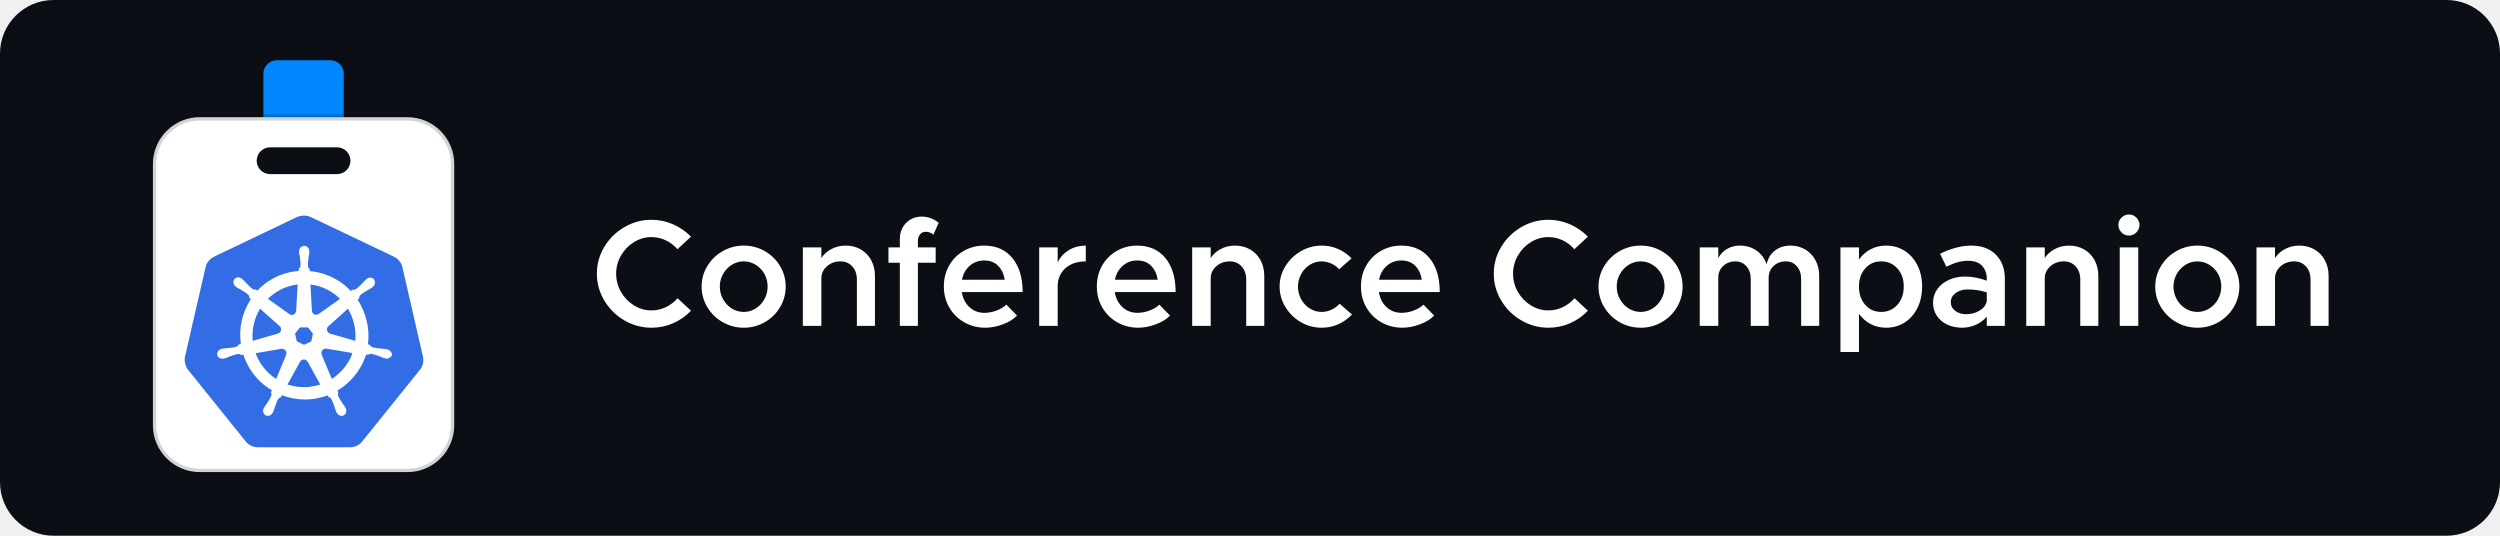
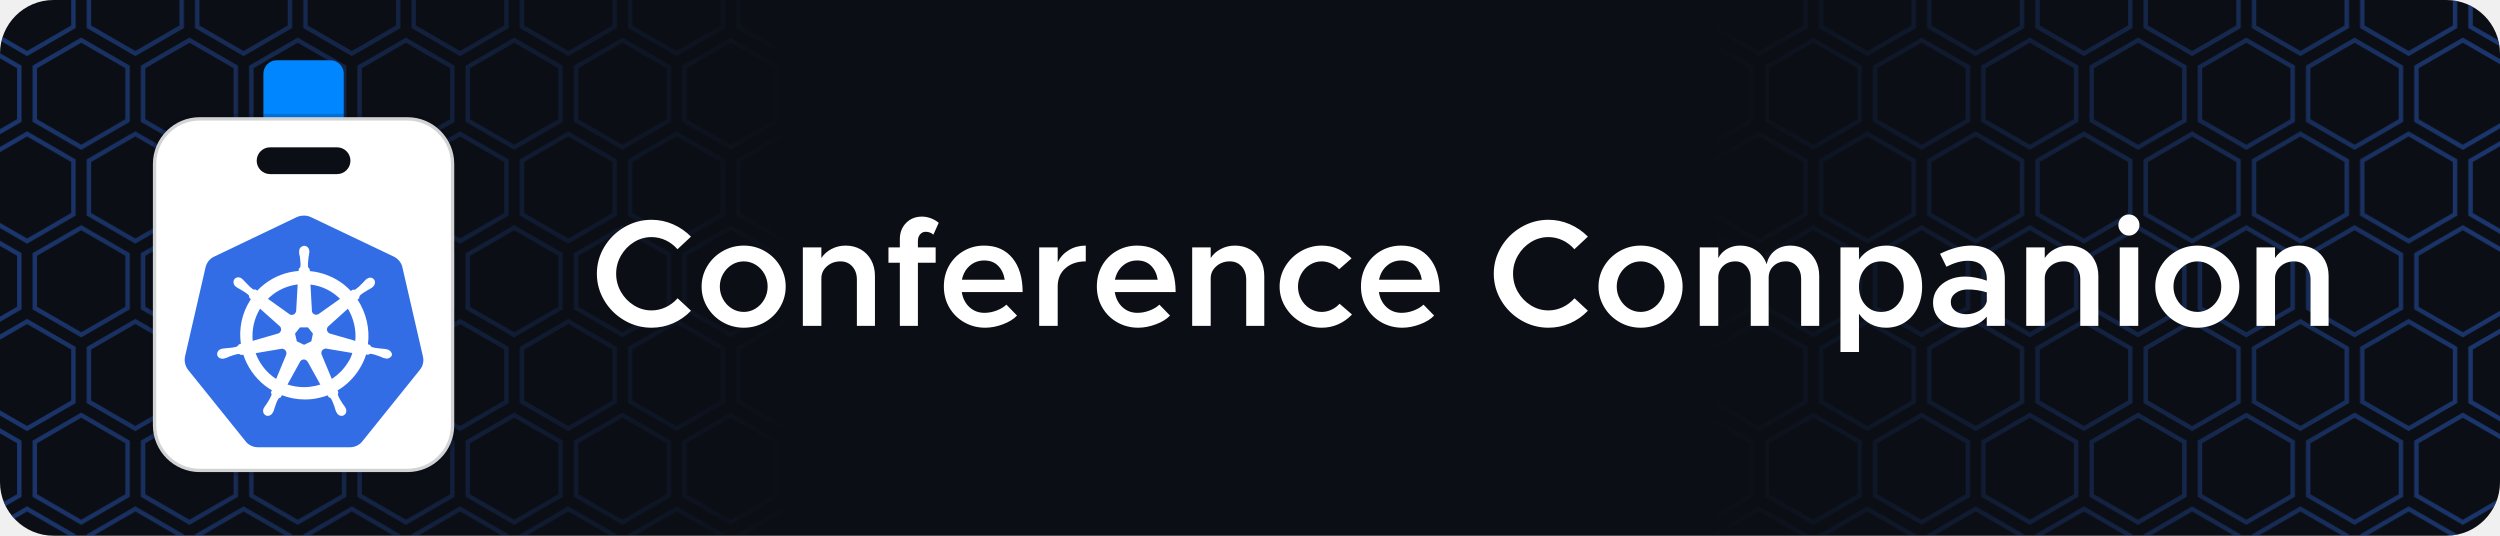
<svg xmlns="http://www.w3.org/2000/svg" width="560" height="120" viewBox="0 0 560 120">
  <rect width="560" height="120" rx="12" fill="#0b0e14" />
+   <defs>
+     <path id="hc" d="M0 -12L10.39 -6V6L0 12L-10.39 6V-6Z" />
+     <pattern id="hx" width="24.249" height="42" patternUnits="userSpaceOnUse">
+       <g fill="none" stroke="#326ce5" stroke-opacity=".438" stroke-width="1">
+         <use href="#hc" x="-6.06" y="-21.00" />
+         <use href="#hc" x="18.19" y="-21.00" />
+         <use href="#hc" x="42.44" y="-21.00" />
+         <use href="#hc" x="-18.19" y="0.00" />
+         <use href="#hc" x="6.06" y="0.00" />
+         <use href="#hc" x="30.31" y="0.00" />
+         <use href="#hc" x="-6.06" y="21.00" />
+         <use href="#hc" x="18.19" y="21.00" />
+         <use href="#hc" x="42.44" y="21.00" />
+         <use href="#hc" x="-18.19" y="42.00" />
+         <use href="#hc" x="6.06" y="42.00" />
+         <use href="#hc" x="30.31" y="42.00" />
+       </g>
+     </pattern>
+     <linearGradient id="hg" x1="0" x2="1" y1="0" y2="0">
+       <stop offset="0" stop-color="#fff" stop-opacity="1" />
+       <stop offset=".32" stop-color="#fff" stop-opacity="0" />
+       <stop offset=".68" stop-color="#fff" stop-opacity="0" />
+       <stop offset="1" stop-color="#fff" stop-opacity="1" />
+     </linearGradient>
+     <mask id="hm">
+       <rect width="560" height="120" fill="url(#hg)" />
+     </mask>
+   </defs>
+   <rect width="560" height="120" rx="12" fill="url(#hx)" mask="url(#hm)" />
  <svg x="20" y="12" width="96" height="96" viewBox="0 0 64 64">
    <rect x="26" y="1" width="12" height="16" rx="2" fill="#0086FF" />
    <rect x="9.5" y="9.5" width="45" height="53" rx="7" fill="#FFFFFF" stroke="#0b0e14" stroke-opacity=".18" />
    <rect x="25" y="14" width="14" height="4" rx="2" fill="#0b0e14" />
    <svg x="13" y="23" width="38" height="37" viewBox="0 0 256 249">
      <g>
        <path d="M82.085,244.934 C76.139,244.934 70.524,242.292 66.725,237.502 L8.919,165.657 C5.12,160.867 3.634,154.756 5.12,148.81 L25.765,59.128 C27.086,53.182 31.05,48.392 36.501,45.75 L120.072,5.781 C122.715,4.459 125.688,3.799 128.661,3.799 C131.634,3.799 134.606,4.459 137.249,5.781 L220.821,45.585 C226.271,48.227 230.235,53.017 231.556,58.963 L252.201,148.645 C253.523,154.591 252.201,160.702 248.403,165.492 L190.596,237.337 C186.797,241.961 181.182,244.769 175.236,244.769 L82.085,244.934 L82.085,244.934 Z" fill="#326DE6" />
        <path d="M128.495,7.928 C130.808,7.928 133.12,8.423 135.267,9.414 L218.839,49.218 C223.133,51.365 226.436,55.329 227.427,59.954 L248.072,149.636 C249.228,154.426 248.072,159.381 244.934,163.179 L187.128,235.025 C184.155,238.823 179.53,240.97 174.741,240.97 L82.085,240.97 C77.295,240.97 72.671,238.823 69.698,235.025 L11.892,163.179 C8.919,159.381 7.763,154.426 8.754,149.636 L29.399,59.954 C30.555,55.164 33.693,51.2 37.987,49.218 L121.559,9.249 C123.706,8.423 126.183,7.928 128.495,7.928 L128.495,7.928 Z M128.495,0.165 L128.495,0.165 C125.027,0.165 121.559,0.991 118.255,2.477 L34.684,42.446 C28.077,45.585 23.453,51.365 21.801,58.467 L1.156,148.15 C-0.495,155.252 1.156,162.519 5.781,168.299 L63.587,240.145 C68.046,245.76 74.818,248.898 81.92,248.898 L174.575,248.898 C181.677,248.898 188.449,245.76 192.908,240.145 L250.715,168.299 C255.339,162.684 256.991,155.252 255.339,148.15 L234.694,58.467 C233.043,51.365 228.418,45.585 221.812,42.446 L138.57,2.477 C135.432,0.991 131.964,0.165 128.495,0.165 L128.495,0.165 L128.495,0.165 Z" fill="#FFFFFF" />
        <path d="M212.232,142.534 L212.232,142.534 L212.232,142.534 C212.067,142.534 212.067,142.534 212.232,142.534 L212.067,142.534 C211.902,142.534 211.737,142.534 211.737,142.369 C211.406,142.369 211.076,142.204 210.746,142.204 C209.59,142.039 208.599,141.874 207.608,141.874 C207.112,141.874 206.617,141.874 205.956,141.708 L205.791,141.708 C202.323,141.378 199.515,141.048 196.872,140.222 C195.716,139.726 195.386,139.066 195.055,138.405 C195.055,138.24 194.89,138.24 194.89,138.075 L194.89,138.075 L192.743,137.414 C193.734,129.817 193.404,121.889 191.587,114.126 C189.77,106.364 186.632,99.097 182.338,92.49 L183.99,91.004 L183.99,90.674 C183.99,89.848 184.155,89.022 184.815,88.196 C186.797,86.379 189.275,84.893 192.248,83.076 L192.248,83.076 C192.743,82.746 193.239,82.581 193.734,82.25 C194.725,81.755 195.551,81.259 196.542,80.599 C196.707,80.434 197.037,80.268 197.368,79.938 C197.533,79.773 197.698,79.773 197.698,79.608 L197.698,79.608 C200.01,77.626 200.506,74.323 198.854,72.175 C198.028,71.019 196.542,70.359 195.055,70.359 C193.734,70.359 192.578,70.854 191.422,71.68 L191.422,71.68 L191.422,71.68 C191.257,71.845 191.257,71.845 191.092,72.01 C190.761,72.175 190.596,72.506 190.266,72.671 C189.44,73.497 188.779,74.157 188.119,74.983 C187.788,75.314 187.458,75.809 186.963,76.139 L186.963,76.139 C184.65,78.617 182.503,80.599 180.356,82.085 C179.861,82.415 179.365,82.581 178.87,82.581 C178.539,82.581 178.209,82.581 177.879,82.415 L177.548,82.415 L177.548,82.415 L175.566,83.737 C173.419,81.425 171.107,79.443 168.795,77.461 C158.885,69.698 146.828,64.908 134.276,63.752 L134.111,61.605 C133.946,61.44 133.946,61.44 133.781,61.275 C133.285,60.779 132.625,60.284 132.459,59.128 C132.294,56.485 132.625,53.512 132.955,50.209 L132.955,50.044 C132.955,49.548 133.12,48.888 133.285,48.392 C133.45,47.401 133.615,46.41 133.781,45.254 L133.781,44.263 L133.781,43.768 L133.781,43.768 L133.781,43.768 C133.781,40.795 131.468,38.317 128.661,38.317 C127.339,38.317 126.018,38.978 125.027,39.969 C124.036,40.96 123.541,42.281 123.541,43.768 L123.541,43.768 L123.541,43.768 L123.541,44.098 L123.541,45.089 C123.541,46.245 123.706,47.236 124.036,48.227 C124.201,48.723 124.201,49.218 124.366,49.879 L124.366,50.044 C124.697,53.347 125.192,56.32 124.862,58.963 C124.697,60.119 124.036,60.614 123.541,61.11 C123.375,61.275 123.375,61.275 123.21,61.44 L123.21,61.44 L123.045,63.587 C120.072,63.917 117.099,64.248 114.126,64.908 C101.409,67.716 90.178,74.157 81.425,83.406 L79.773,82.25 L79.443,82.25 C79.112,82.25 78.782,82.415 78.452,82.415 C77.956,82.415 77.461,82.25 76.965,81.92 C74.818,80.434 72.671,78.286 70.359,75.809 L70.359,75.809 C70.028,75.479 69.698,74.983 69.203,74.653 C68.542,73.827 67.881,73.166 67.055,72.341 C66.89,72.175 66.56,72.01 66.23,71.68 C66.065,71.515 65.899,71.515 65.899,71.35 L65.899,71.35 C64.908,70.524 63.587,70.028 62.266,70.028 C60.779,70.028 59.293,70.689 58.467,71.845 C56.815,73.992 57.311,77.295 59.623,79.277 L59.623,79.277 L59.623,79.277 C59.788,79.277 59.788,79.443 59.954,79.443 C60.284,79.608 60.449,79.938 60.779,80.103 C61.77,80.764 62.596,81.259 63.587,81.755 C64.083,81.92 64.578,82.25 65.074,82.581 L65.074,82.581 C68.046,84.397 70.524,85.884 72.506,87.701 C73.332,88.526 73.332,89.352 73.332,90.178 L73.332,90.508 L73.332,90.508 L74.983,91.995 C74.653,92.49 74.323,92.821 74.157,93.316 C65.899,106.364 62.761,121.724 64.908,136.919 L62.761,137.579 C62.761,137.745 62.596,137.745 62.596,137.91 C62.266,138.57 61.77,139.231 60.779,139.726 C58.302,140.552 55.329,140.883 51.861,141.213 L51.695,141.213 C51.2,141.213 50.539,141.213 50.044,141.378 C49.053,141.378 48.062,141.543 46.906,141.708 C46.575,141.708 46.245,141.874 45.915,141.874 C45.75,141.874 45.585,141.874 45.419,142.039 L45.419,142.039 L45.419,142.039 C42.446,142.699 40.63,145.507 41.125,148.15 C41.621,150.462 43.768,151.948 46.41,151.948 C46.906,151.948 47.236,151.948 47.732,151.783 L47.732,151.783 L47.732,151.783 C47.897,151.783 48.062,151.783 48.062,151.618 C48.392,151.618 48.723,151.453 49.053,151.453 C50.209,151.123 51.035,150.792 52.026,150.297 C52.521,150.132 53.017,149.801 53.512,149.636 L53.677,149.636 C56.815,148.48 59.623,147.489 62.266,147.159 L62.596,147.159 C63.587,147.159 64.248,147.654 64.743,147.985 C64.908,147.985 64.908,148.15 65.074,148.15 L65.074,148.15 L67.386,147.819 C71.35,160.041 78.947,170.942 89.022,178.87 C91.334,180.686 93.646,182.173 96.124,183.659 L95.133,185.806 C95.133,185.972 95.298,185.972 95.298,186.137 C95.628,186.797 95.959,187.623 95.628,188.779 C94.637,191.257 93.151,193.734 91.334,196.542 L91.334,196.707 C91.004,197.203 90.674,197.533 90.343,198.028 C89.683,198.854 89.187,199.68 88.526,200.671 C88.361,200.836 88.196,201.166 88.031,201.497 C88.031,201.662 87.866,201.827 87.866,201.827 L87.866,201.827 L87.866,201.827 C86.545,204.635 87.535,207.773 90.013,208.929 C90.674,209.259 91.334,209.425 91.995,209.425 C93.977,209.425 95.959,208.103 96.95,206.286 L96.95,206.286 L96.95,206.286 C96.95,206.121 97.115,205.956 97.115,205.956 C97.28,205.626 97.445,205.295 97.61,205.13 C98.106,203.974 98.271,203.148 98.601,202.157 C98.766,201.662 98.932,201.166 99.097,200.671 L99.097,200.671 C100.253,197.368 101.079,194.725 102.565,192.413 C103.226,191.422 104.052,191.257 104.712,190.926 C104.877,190.926 104.877,190.926 105.043,190.761 L105.043,190.761 L106.199,188.614 C113.466,191.422 121.394,192.908 129.321,192.908 C134.111,192.908 139.066,192.413 143.69,191.257 C146.663,190.596 149.471,189.77 152.279,188.779 L153.27,190.596 C153.435,190.596 153.435,190.596 153.6,190.761 C154.426,190.926 155.086,191.257 155.747,192.248 C157.068,194.56 158.059,197.368 159.215,200.506 L159.215,200.671 C159.381,201.166 159.546,201.662 159.711,202.157 C160.041,203.148 160.206,204.139 160.702,205.13 C160.867,205.461 161.032,205.626 161.197,205.956 C161.197,206.121 161.363,206.286 161.363,206.286 L161.363,206.286 L161.363,206.286 C162.354,208.268 164.335,209.425 166.317,209.425 C166.978,209.425 167.639,209.259 168.299,208.929 C169.455,208.268 170.446,207.277 170.777,205.956 C171.107,204.635 171.107,203.148 170.446,201.827 L170.446,201.827 L170.446,201.827 C170.446,201.662 170.281,201.662 170.281,201.497 C170.116,201.166 169.951,200.836 169.786,200.671 C169.29,199.68 168.63,198.854 167.969,198.028 C167.639,197.533 167.308,197.203 166.978,196.707 L166.978,196.542 C165.161,193.734 163.51,191.257 162.684,188.779 C162.354,187.623 162.684,186.963 162.849,186.137 C162.849,185.972 163.014,185.972 163.014,185.806 L163.014,185.806 L162.188,183.825 C170.942,178.705 178.374,171.437 183.99,162.519 C186.963,157.894 189.275,152.774 190.926,147.654 L192.908,147.985 C193.074,147.985 193.074,147.819 193.239,147.819 C193.899,147.489 194.395,146.994 195.386,146.994 L195.716,146.994 C198.359,147.324 201.166,148.315 204.305,149.471 L204.47,149.471 C204.965,149.636 205.461,149.966 205.956,150.132 C206.947,150.627 207.773,150.957 208.929,151.288 C209.259,151.288 209.59,151.453 209.92,151.453 C210.085,151.453 210.25,151.453 210.415,151.618 L210.415,151.618 C210.911,151.783 211.241,151.783 211.737,151.783 C214.214,151.783 216.361,150.132 217.022,147.985 C217.022,146.003 215.205,143.36 212.232,142.534 L212.232,142.534 Z M135.763,134.441 L128.495,137.91 L121.228,134.441 L119.412,126.679 L124.366,120.403 L132.459,120.403 L137.414,126.679 L135.763,134.441 L135.763,134.441 Z M178.87,117.265 C180.191,122.88 180.521,128.495 180.026,133.946 L154.756,126.679 C152.444,126.018 151.123,123.706 151.618,121.394 C151.783,120.733 152.114,120.072 152.609,119.577 L172.594,101.574 C175.401,106.199 177.548,111.484 178.87,117.265 L178.87,117.265 Z M164.666,91.665 L143.03,107.025 C141.213,108.181 138.735,107.85 137.249,106.034 C136.754,105.538 136.588,104.877 136.423,104.217 L134.937,77.295 C146.333,78.617 156.738,83.737 164.666,91.665 L164.666,91.665 Z M116.769,78.121 C118.586,77.791 120.237,77.461 122.054,77.13 L120.568,103.556 C120.403,105.868 118.586,107.85 116.108,107.85 C115.448,107.85 114.622,107.685 114.126,107.355 L92.16,91.665 C98.932,84.893 107.355,80.268 116.769,78.121 L116.769,78.121 Z M84.232,101.574 L103.886,119.081 C105.703,120.568 105.868,123.375 104.382,125.192 C103.886,125.853 103.226,126.348 102.4,126.514 L76.8,133.946 C75.809,122.715 78.286,111.319 84.232,101.574 L84.232,101.574 Z M79.773,146.333 L106.034,141.874 C108.181,141.708 110.163,143.195 110.658,145.342 C110.823,146.333 110.823,147.159 110.493,147.985 L110.493,147.985 L100.418,172.263 C91.169,166.317 83.737,157.234 79.773,146.333 L79.773,146.333 Z M140.057,179.2 C136.258,180.026 132.459,180.521 128.495,180.521 C122.715,180.521 117.099,179.53 111.814,177.879 L124.862,154.261 C126.183,152.774 128.33,152.114 130.147,153.105 C130.973,153.6 131.634,154.261 132.129,154.921 L132.129,154.921 L144.846,177.879 C143.36,178.374 141.708,178.705 140.057,179.2 L140.057,179.2 Z M172.263,156.243 C168.134,162.849 162.684,168.134 156.408,172.263 L146.003,147.324 C145.507,145.342 146.333,143.195 148.315,142.204 C148.975,141.874 149.801,141.708 150.627,141.708 L177.053,146.168 C176.062,149.801 174.41,153.105 172.263,156.243 L172.263,156.243 Z" fill="#FFFFFF" />
      </g>
    </svg>
  </svg>
  <path fill="#ffffff" d="M133.7 61.304Q133.7 58.074 135.366 55.303Q137.032 52.532 139.854 50.883Q142.676 49.234 145.94 49.234Q148.456 49.234 150.751 50.237Q153.046 51.24 154.78 53.008L151.754 55.83Q150.632 54.538 149.119 53.824Q147.606 53.11 145.94 53.11Q143.832 53.11 142.013 54.232Q140.194 55.354 139.106 57.241Q138.018 59.128 138.018 61.304Q138.018 63.514 139.106 65.401Q140.194 67.288 142.013 68.41Q143.832 69.532 145.94 69.532Q147.606 69.532 149.119 68.818Q150.632 68.104 151.788 66.812L154.78 69.6Q153.08 71.402 150.785 72.405Q148.49 73.408 145.94 73.408Q142.676 73.408 139.854 71.759Q137.032 70.11 135.366 67.322Q133.7 64.534 133.7 61.304Z M157.16 64.194Q157.16 61.712 158.435 59.604Q159.71 57.496 161.886 56.255Q164.062 55.014 166.612 55.014Q169.162 55.014 171.321 56.255Q173.48 57.496 174.738 59.604Q175.996 61.712 175.996 64.194Q175.996 66.676 174.738 68.801Q173.48 70.926 171.321 72.167Q169.162 73.408 166.612 73.408Q164.062 73.408 161.886 72.167Q159.71 70.926 158.435 68.801Q157.16 66.676 157.16 64.194ZM171.95 64.194Q171.95 62.664 171.236 61.372Q170.522 60.08 169.281 59.315Q168.04 58.55 166.612 58.55Q165.15 58.55 163.926 59.315Q162.702 60.08 161.971 61.372Q161.24 62.664 161.24 64.194Q161.24 65.724 161.971 67.033Q162.702 68.342 163.926 69.107Q165.15 69.872 166.612 69.872Q168.04 69.872 169.264 69.107Q170.488 68.342 171.219 67.033Q171.95 65.724 171.95 64.194Z M195.988 61.814V73.0H191.942V62.63Q191.942 60.828 190.922 59.689Q189.902 58.55 188.27 58.55Q186.468 58.55 185.227 59.655Q183.986 60.76 183.986 62.358V73.0H179.838V55.422H183.986V57.802Q184.802 56.544 186.247 55.779Q187.692 55.014 189.426 55.014Q191.33 55.014 192.826 55.881Q194.322 56.748 195.155 58.295Q195.988 59.842 195.988 61.814Z M205.61 55.422H209.588V58.856H205.61V73.0H201.564V58.856H199.014V55.422H201.564V53.586Q201.564 51.376 202.958 49.948Q204.352 48.52 206.528 48.52Q207.514 48.52 208.517 48.894Q209.52 49.268 210.268 49.914L209.078 52.566Q208.772 52.26 208.313 52.09Q207.854 51.92 207.344 51.92Q206.596 51.92 206.103 52.498Q205.61 53.076 205.61 53.96Z M225.432 68.24 227.812 70.688Q226.69 71.878 224.65 72.643Q222.61 73.408 220.672 73.408Q218.156 73.408 216.031 72.218Q213.906 71.028 212.665 68.92Q211.424 66.812 211.424 64.16Q211.424 61.542 212.614 59.468Q213.804 57.394 215.878 56.204Q217.952 55.014 220.434 55.014Q224.48 55.014 226.775 57.802Q229.07 60.59 229.07 65.418H215.436Q215.776 67.526 217.153 68.801Q218.53 70.076 220.536 70.076Q221.862 70.076 223.222 69.566Q224.582 69.056 225.432 68.24ZM215.47 62.664H225.058Q224.752 60.726 223.579 59.536Q222.406 58.346 220.468 58.346Q218.598 58.346 217.238 59.519Q215.878 60.692 215.47 62.664Z M243.214 55.014V58.55Q240.392 58.55 238.658 60.08Q236.924 61.61 236.924 64.126V73.0H232.776V55.422H236.924V58.754Q237.774 57.02 239.44 56.017Q241.106 55.014 243.214 55.014Z M259.704 68.24 262.084 70.688Q260.962 71.878 258.922 72.643Q256.882 73.408 254.944 73.408Q252.428 73.408 250.303 72.218Q248.178 71.028 246.937 68.92Q245.696 66.812 245.696 64.16Q245.696 61.542 246.886 59.468Q248.076 57.394 250.15 56.204Q252.224 55.014 254.706 55.014Q258.752 55.014 261.047 57.802Q263.342 60.59 263.342 65.418H249.708Q250.048 67.526 251.425 68.801Q252.802 70.076 254.808 70.076Q256.134 70.076 257.494 69.566Q258.854 69.056 259.704 68.24ZM249.742 62.664H259.33Q259.024 60.726 257.851 59.536Q256.678 58.346 254.74 58.346Q252.87 58.346 251.51 59.519Q250.15 60.692 249.742 62.664Z M283.198 61.814V73.0H279.152V62.63Q279.152 60.828 278.132 59.689Q277.112 58.55 275.48 58.55Q273.678 58.55 272.437 59.655Q271.196 60.76 271.196 62.358V73.0H267.048V55.422H271.196V57.802Q272.012 56.544 273.457 55.779Q274.902 55.014 276.636 55.014Q278.54 55.014 280.036 55.881Q281.532 56.748 282.365 58.295Q283.198 59.842 283.198 61.814Z M286.632 64.194Q286.632 61.746 287.924 59.638Q289.216 57.53 291.392 56.272Q293.568 55.014 296.084 55.014Q298.056 55.014 299.756 55.779Q301.456 56.544 302.748 57.87L299.96 60.318Q299.246 59.502 298.192 59.026Q297.138 58.55 296.05 58.55Q294.622 58.55 293.398 59.315Q292.174 60.08 291.46 61.389Q290.746 62.698 290.746 64.194Q290.746 65.724 291.46 67.033Q292.174 68.342 293.398 69.107Q294.622 69.872 296.05 69.872Q297.172 69.872 298.243 69.379Q299.314 68.886 300.062 68.036L302.85 70.45Q301.524 71.844 299.79 72.626Q298.056 73.408 296.05 73.408Q293.534 73.408 291.375 72.15Q289.216 70.892 287.924 68.767Q286.632 66.642 286.632 64.194Z M318.864 68.24 321.244 70.688Q320.122 71.878 318.082 72.643Q316.042 73.408 314.104 73.408Q311.588 73.408 309.463 72.218Q307.338 71.028 306.097 68.92Q304.856 66.812 304.856 64.16Q304.856 61.542 306.046 59.468Q307.236 57.394 309.31 56.204Q311.384 55.014 313.866 55.014Q317.912 55.014 320.207 57.802Q322.502 60.59 322.502 65.418H308.868Q309.208 67.526 310.585 68.801Q311.962 70.076 313.968 70.076Q315.294 70.076 316.654 69.566Q318.014 69.056 318.864 68.24ZM308.902 62.664H318.49Q318.184 60.726 317.011 59.536Q315.838 58.346 313.9 58.346Q312.03 58.346 310.67 59.519Q309.31 60.692 308.902 62.664Z M334.606 61.304Q334.606 58.074 336.272 55.303Q337.938 52.532 340.76 50.883Q343.582 49.234 346.846 49.234Q349.362 49.234 351.657 50.237Q353.952 51.24 355.686 53.008L352.66 55.83Q351.538 54.538 350.025 53.824Q348.512 53.11 346.846 53.11Q344.738 53.11 342.919 54.232Q341.1 55.354 340.012 57.241Q338.924 59.128 338.924 61.304Q338.924 63.514 340.012 65.401Q341.1 67.288 342.919 68.41Q344.738 69.532 346.846 69.532Q348.512 69.532 350.025 68.818Q351.538 68.104 352.694 66.812L355.686 69.6Q353.986 71.402 351.691 72.405Q349.396 73.408 346.846 73.408Q343.582 73.408 340.76 71.759Q337.938 70.11 336.272 67.322Q334.606 64.534 334.606 61.304Z M358.066 64.194Q358.066 61.712 359.341 59.604Q360.616 57.496 362.792 56.255Q364.968 55.014 367.518 55.014Q370.068 55.014 372.227 56.255Q374.386 57.496 375.644 59.604Q376.902 61.712 376.902 64.194Q376.902 66.676 375.644 68.801Q374.386 70.926 372.227 72.167Q370.068 73.408 367.518 73.408Q364.968 73.408 362.792 72.167Q360.616 70.926 359.341 68.801Q358.066 66.676 358.066 64.194ZM372.856 64.194Q372.856 62.664 372.142 61.372Q371.428 60.08 370.187 59.315Q368.946 58.55 367.518 58.55Q366.056 58.55 364.832 59.315Q363.608 60.08 362.877 61.372Q362.146 62.664 362.146 64.194Q362.146 65.724 362.877 67.033Q363.608 68.342 364.832 69.107Q366.056 69.872 367.518 69.872Q368.946 69.872 370.17 69.107Q371.394 68.342 372.125 67.033Q372.856 65.724 372.856 64.194Z M407.502 61.814V73.0H403.456V62.494Q403.456 60.76 402.504 59.655Q401.552 58.55 400.056 58.55Q398.356 58.55 397.268 59.587Q396.18 60.624 396.18 62.222V73.0H392.168V62.494Q392.168 60.76 391.199 59.655Q390.23 58.55 388.734 58.55Q387.068 58.55 385.98 59.587Q384.892 60.624 384.892 62.222V73.0H380.744V55.422H384.892V57.802Q385.572 56.51 386.864 55.762Q388.156 55.014 389.788 55.014Q391.862 55.014 393.46 56.136Q395.058 57.258 395.738 59.196Q396.112 57.292 397.557 56.153Q399.002 55.014 401.076 55.014Q402.878 55.014 404.357 55.881Q405.836 56.748 406.669 58.295Q407.502 59.842 407.502 61.814Z M430.554 64.194Q430.554 66.846 429.517 68.954Q428.48 71.062 426.644 72.235Q424.808 73.408 422.496 73.408Q420.592 73.408 419.028 72.592Q417.464 71.776 416.41 70.28V78.848H412.262V55.422H416.41V58.142Q417.464 56.646 419.028 55.83Q420.592 55.014 422.496 55.014Q424.808 55.014 426.644 56.187Q428.48 57.36 429.517 59.451Q430.554 61.542 430.554 64.194ZM426.44 64.194Q426.44 61.712 425.012 60.131Q423.584 58.55 421.374 58.55Q419.198 58.55 417.804 60.131Q416.41 61.712 416.41 64.194Q416.41 66.676 417.804 68.274Q419.198 69.872 421.374 69.872Q423.584 69.872 425.012 68.274Q426.44 66.676 426.44 64.194Z M449.084 62.426V73.0H445.038V70.926Q444.086 72.082 442.59 72.745Q441.094 73.408 439.53 73.408Q437.66 73.408 436.181 72.711Q434.702 72.014 433.852 70.739Q433.002 69.464 433.002 67.798Q433.002 66.098 433.954 64.772Q434.906 63.446 436.538 62.698Q438.17 61.95 440.142 61.95Q442.488 61.95 445.038 62.868V62.426Q445.038 60.692 444.001 59.553Q442.964 58.414 440.754 58.414Q438.646 58.414 435.994 59.74L434.566 56.85Q438.306 55.014 441.57 55.014Q445.038 55.014 447.061 57.037Q449.084 59.06 449.084 62.426ZM445.038 67.492V65.486Q442.998 64.84 440.754 64.84Q439.156 64.84 438.068 65.639Q436.98 66.438 436.98 67.662Q436.98 68.886 437.966 69.634Q438.952 70.382 440.448 70.382Q442.046 70.382 443.389 69.6Q444.732 68.818 445.038 67.492Z M470.028 61.814V73.0H465.982V62.63Q465.982 60.828 464.962 59.689Q463.942 58.55 462.31 58.55Q460.508 58.55 459.267 59.655Q458.026 60.76 458.026 62.358V73.0H453.878V55.422H458.026V57.802Q458.842 56.544 460.287 55.779Q461.732 55.014 463.466 55.014Q465.37 55.014 466.866 55.881Q468.362 56.748 469.195 58.295Q470.028 59.842 470.028 61.814Z M474.822 55.422H478.97V73.0H474.822ZM474.516 50.39Q474.516 49.438 475.213 48.741Q475.91 48.044 476.896 48.044Q477.848 48.044 478.545 48.741Q479.242 49.438 479.242 50.39Q479.242 51.342 478.545 52.056Q477.848 52.77 476.896 52.77Q475.91 52.77 475.213 52.056Q474.516 51.342 474.516 50.39Z M482.778 64.194Q482.778 61.712 484.053 59.604Q485.328 57.496 487.504 56.255Q489.68 55.014 492.23 55.014Q494.78 55.014 496.939 56.255Q499.098 57.496 500.356 59.604Q501.614 61.712 501.614 64.194Q501.614 66.676 500.356 68.801Q499.098 70.926 496.939 72.167Q494.78 73.408 492.23 73.408Q489.68 73.408 487.504 72.167Q485.328 70.926 484.053 68.801Q482.778 66.676 482.778 64.194ZM497.568 64.194Q497.568 62.664 496.854 61.372Q496.14 60.08 494.899 59.315Q493.658 58.55 492.23 58.55Q490.768 58.55 489.544 59.315Q488.32 60.08 487.589 61.372Q486.858 62.664 486.858 64.194Q486.858 65.724 487.589 67.033Q488.32 68.342 489.544 69.107Q490.768 69.872 492.23 69.872Q493.658 69.872 494.882 69.107Q496.106 68.342 496.837 67.033Q497.568 65.724 497.568 64.194Z M521.606 61.814V73.0H517.56V62.63Q517.56 60.828 516.54 59.689Q515.52 58.55 513.888 58.55Q512.086 58.55 510.845 59.655Q509.604 60.76 509.604 62.358V73.0H505.456V55.422H509.604V57.802Q510.42 56.544 511.865 55.779Q513.31 55.014 515.044 55.014Q516.948 55.014 518.444 55.881Q519.94 56.748 520.773 58.295Q521.606 59.842 521.606 61.814Z" />
</svg>
